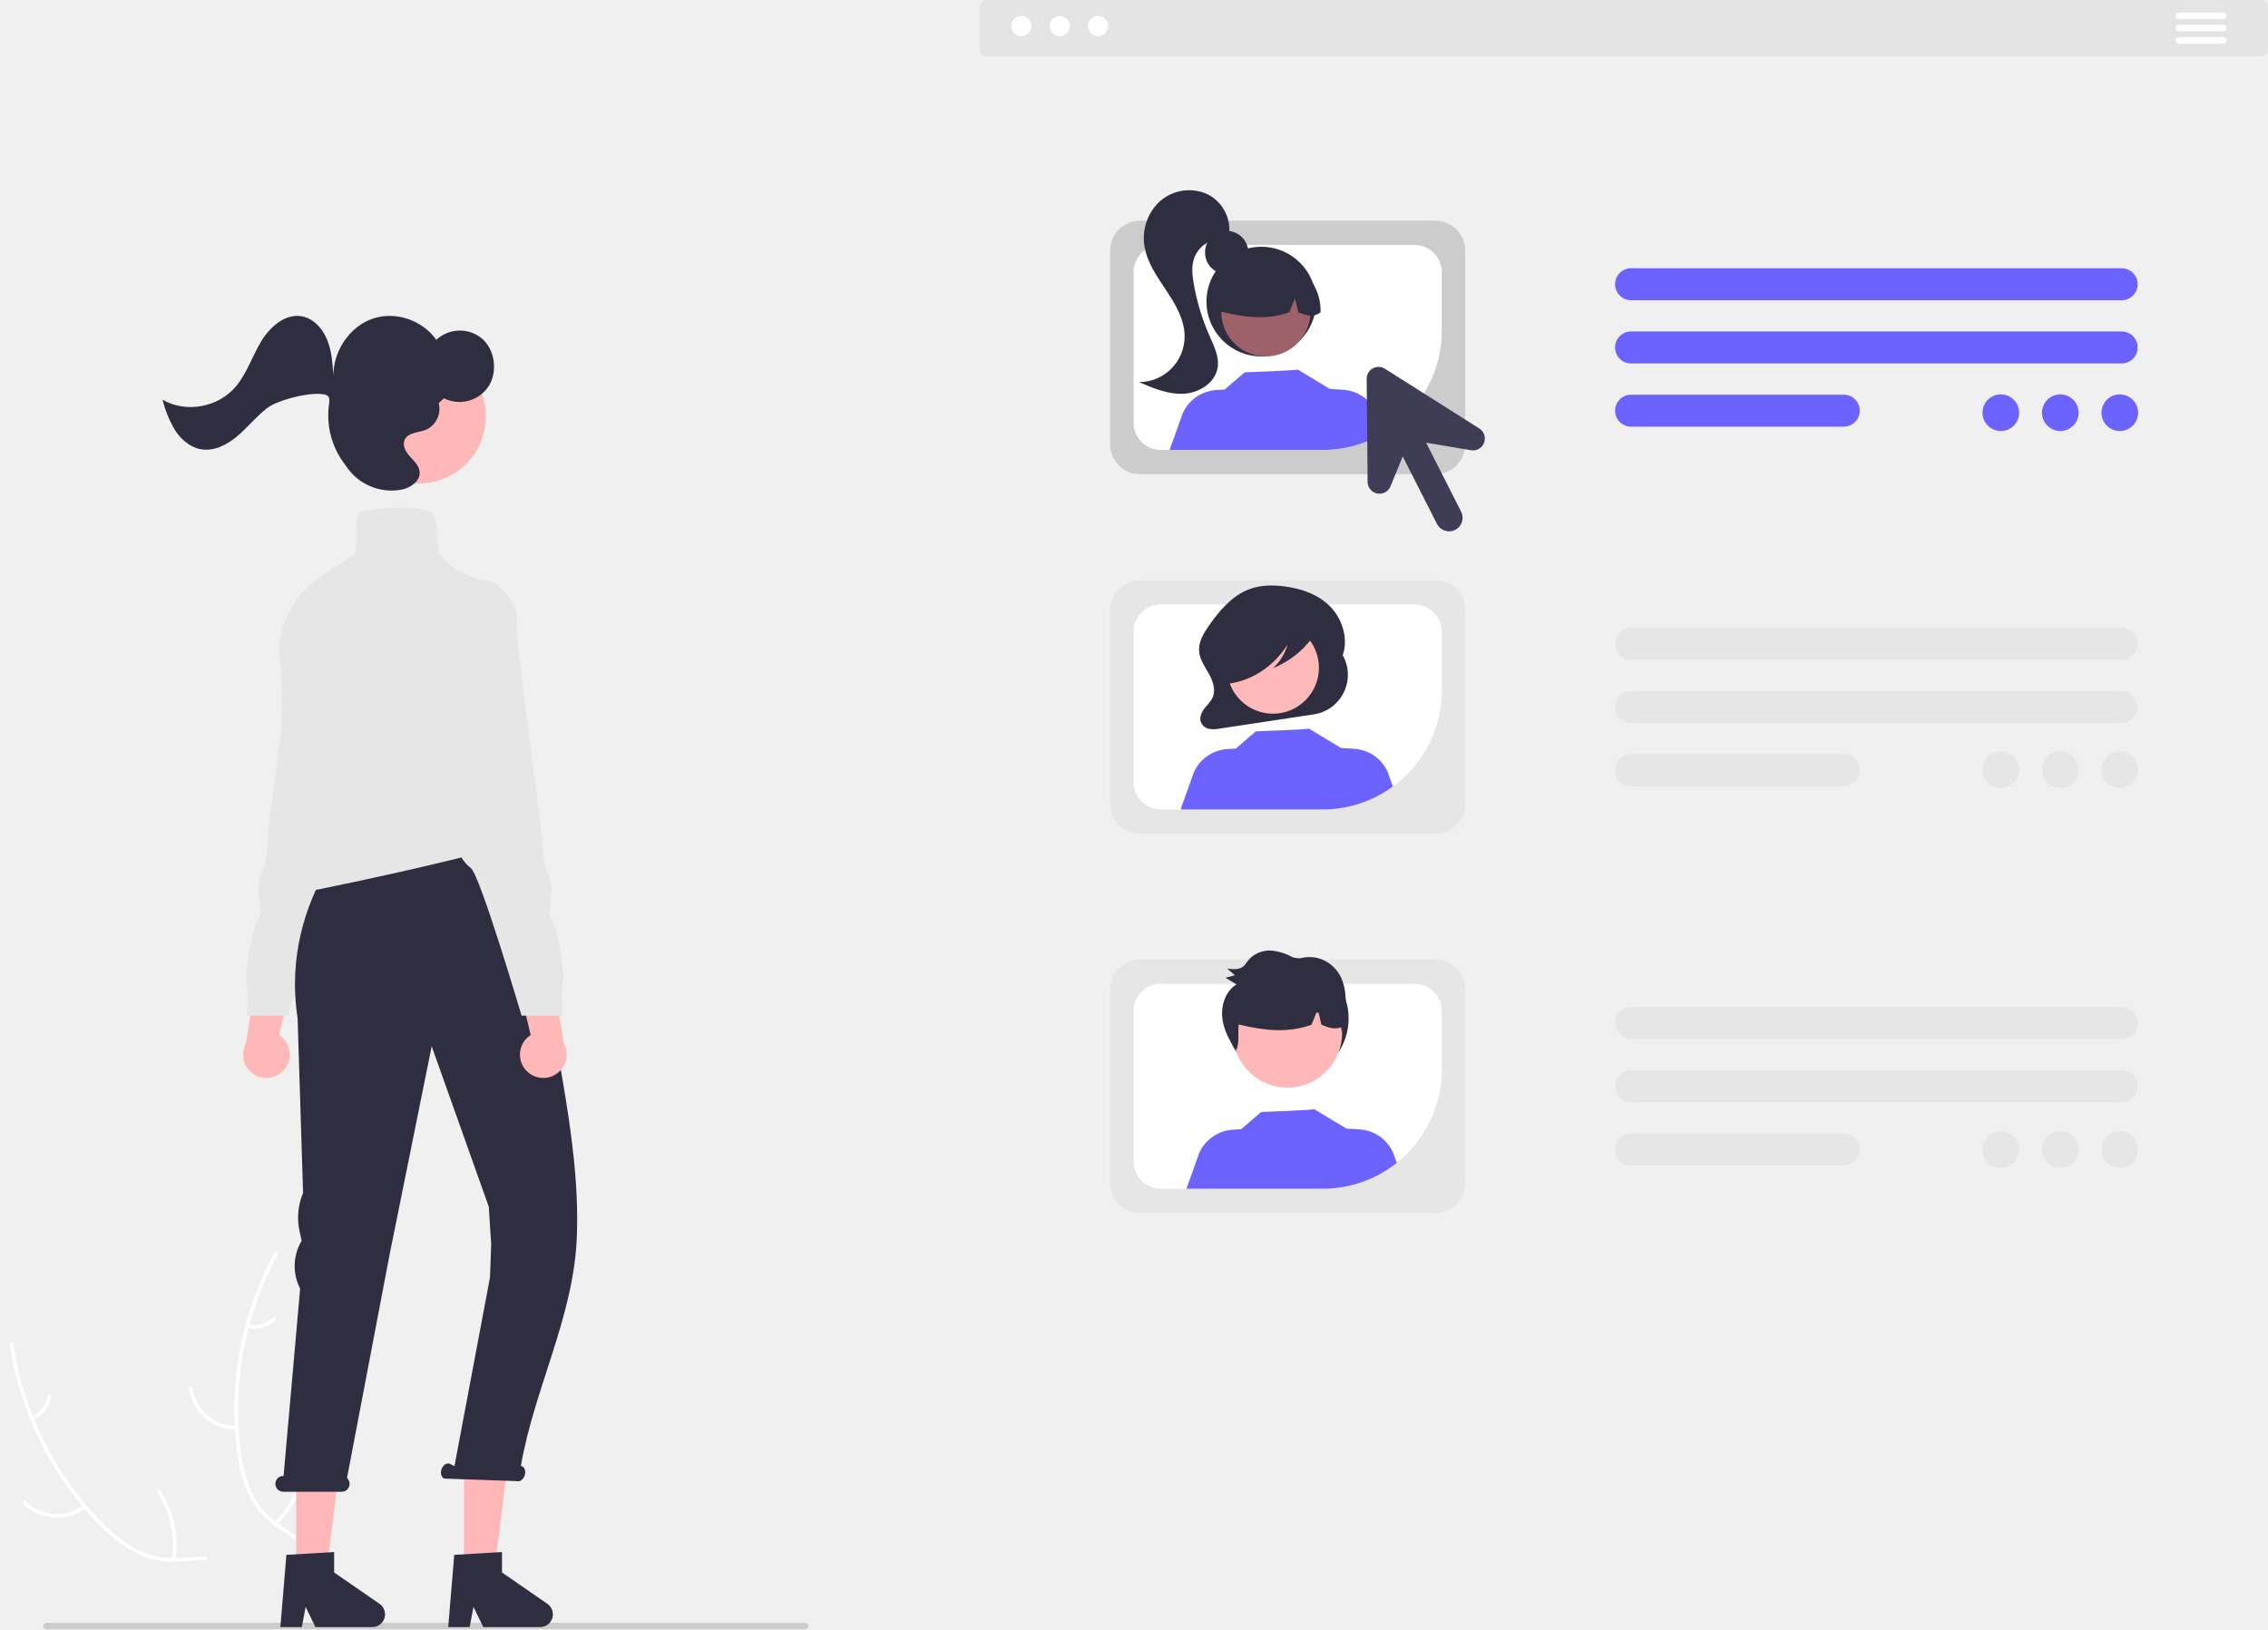
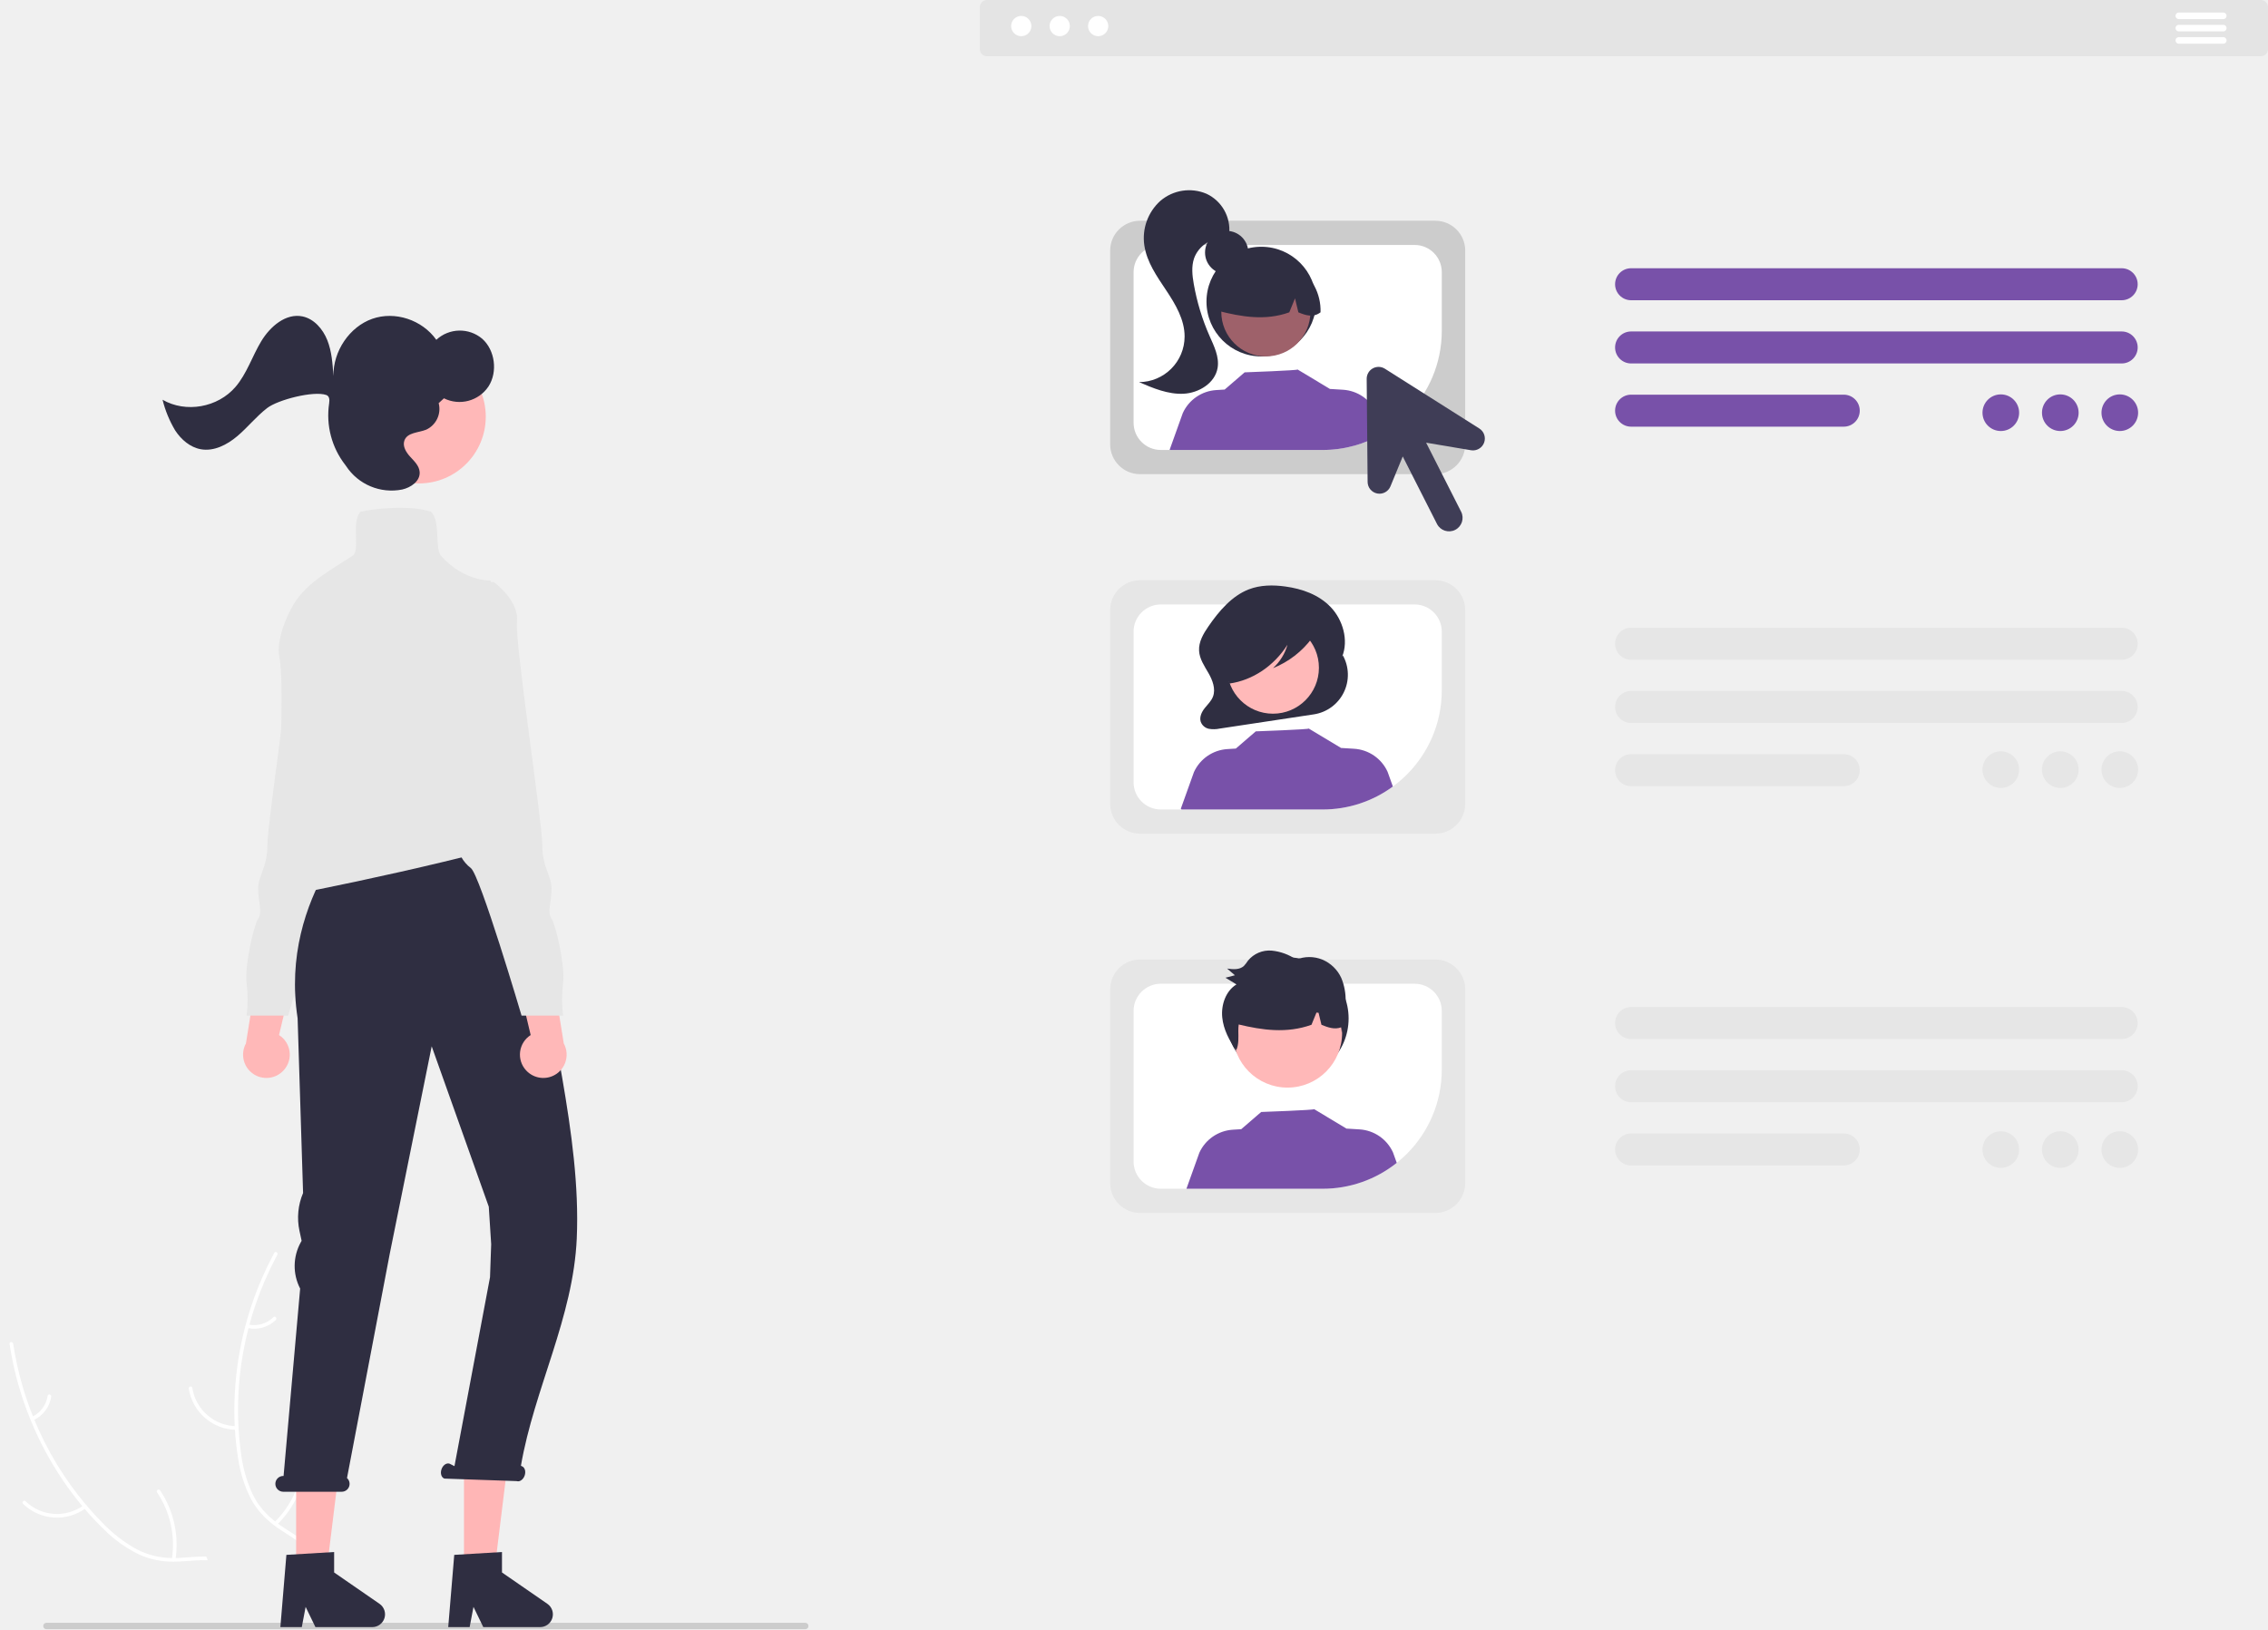
<svg xmlns="http://www.w3.org/2000/svg" data-name="Layer 1" width="837.75" height="601.894" viewBox="0 0 837.75 601.894">
  <path d="M294.898,748.847c-.01.03-.01.07-.02.1h-64.81c-1.22-.77-2.42-1.57-3.6-2.38a121.652,121.652,0,0,1-20.07-17.04,96.689,96.689,0,0,1-16.99-25.01c-8.55-18.24-11.18-38.99-4.56-57.74a.01.01,0,0,1,.01-.01c.16-.47.34-.95.52-1.43.27.47.53.93.81,1.39l.01.01a135.344,135.344,0,0,0,12.6,17.77v.01c.36.43.72.86,1.09,1.28a.01.01,0,0,0,.01.01,141.094,141.094,0,0,0,40.41,32.56c.05.03.09.05.14.08a1.192,1.192,0,0,0,.16.08c.01.01.02.01.03.02,3.41,1.84,6.91,3.52,10.47,5.04v.01c2.8,1.21,5.65,2.31,8.52,3.33,6.12,2.15,12.72,4.11,18.58,6.94,5.7,2.75,10.72,6.32,13.99,11.69.25.44.5.87.73,1.31l-1.91,13.22,3.81-.02-.36,6.5-.1,1.88Z" transform="translate(-181.1252 -149.0529)" fill="#f0f0f0" />
  <path d="M278.898,748.947h-1.37c-.13-.8-.26-1.59-.41-2.38a50.958,50.958,0,0,0-1.58-6.39c-.3-.94-.64-1.86-1.03-2.77-2.21-5.18-6.01-9.73-11.63-11.25a21.396,21.396,0,0,0-5.01-.71c-3.35-.14-6.75.29-10.08.47-.82.04-1.65.07-2.45.06h-.02a30.019,30.019,0,0,1-12.59-2.54,47.502,47.502,0,0,1-13.18-9.36,101.924,101.924,0,0,1-7.13-7.56v-.01c-.3-.33-.59-.67-.88-1.02a120.985,120.985,0,0,1-13.81-20.56,115.335,115.335,0,0,1-5.33-11.38.533.533,0,0,1-.05-.11,121.34,121.34,0,0,1-7.5-26.66.01.01,0,0,1,.01-.01c-.08-.41-.14-.83-.2-1.24-.13-.85,1.22-.89,1.34-.04.06.42.12.82.19,1.24l.01.01a120.525,120.525,0,0,0,7.1,25.56v.01c.17.42.34.83.51,1.24a119.495,119.495,0,0,0,19.05,31.4l.01.02c.08.1.17.19.26.29a.037.037,0,0,1,.01.03c.01-.01.01,0,.01,0,1.85,2.19,3.79,4.29,5.81,6.33a51.789,51.789,0,0,0,12.84,9.88,28.558,28.558,0,0,0,12.87,3.14c.45,0,.9.01,1.35,0q.54,0,1.08-.03c3.39-.16,6.83-.59,10.24-.53a27.637,27.637,0,0,1,4.62.48,18.159,18.159,0,0,1,11.98,8.78,31.728,31.728,0,0,1,3.02,6.83c.25.78.46,1.57.67,2.37v.01c.32,1.28.6,2.58.84,3.89a.585.585,0,0,1,.02.13C278.638,747.357,278.768,748.157,278.898,748.947Z" transform="translate(-181.1252 -149.0529)" fill="#fff" />
  <path d="M212.931,706.142a18.018,18.018,0,0,1-23.284-1.494c-.62-.603.288-1.595.909-.991a16.684,16.684,0,0,0,21.662,1.346c.691-.52,1.4.622.713,1.139Z" transform="translate(-181.1252 -149.0529)" fill="#fff" />
  <path d="M244.612,725.05A34.728,34.728,0,0,0,239.119,700.344c-.483-.718.656-1.43,1.139-.713a36.123,36.123,0,0,1,5.663,25.72c-.136.856-1.445.55-1.31-.301Z" transform="translate(-181.1252 -149.0529)" fill="#fff" />
  <path d="M192.936,672.486a10.199,10.199,0,0,0,5.793-7.752c.125-.857,1.434-.55,1.31.301a11.429,11.429,0,0,1-6.39,8.59.695.695,0,0,1-.926-.213.675.675,0,0,1,.213-.926Z" transform="translate(-181.1252 -149.0529)" fill="#fff" />
  <path d="M304.678,704.957l-.55,5.07-8.75-.13-1.32,9.14-.23,1.57v.01l-.9,6.25-1.91,13.22,3.81-.02-.36,6.5-.1,1.88.53.4.12.1.04.03c-.11.22-.23.44-.35.67.07-.24.12-.46.17-.7h-25.32c-.47-.79-.93-1.58-1.38-2.38a174.539,174.539,0,0,1-10.31-21.12c-.18-.45-.37-.9-.53-1.36v-.01a131.372,131.372,0,0,1-6.23-20.48v-.01a114.025,114.025,0,0,1-1.87-11.58,96.488,96.488,0,0,1,1.49-30.11,1.137,1.137,0,0,0,.04-.15c3.99-18.89,13.72-36.35,29.13-47.41.64-.48,1.3-.93,1.97-1.37.01-.01.01-.01.02-.01a.01.01,0,0,0,.01-.01c.42-.27.83-.54,1.25-.81-.06.54-.13,1.08-.18,1.62a132.897,132.897,0,0,0-.64,21.76v.02c.01.56.04,1.12.08,1.69v.02a141.585,141.585,0,0,0,12.71,50.4.615.615,0,0,0,.05.12c.02.05.04.09.06.14A134.902,134.902,0,0,0,304.678,704.957Z" transform="translate(-181.1252 -149.0529)" fill="#f0f0f0" />
  <path d="M283.566,612.63c-.2.369-.409.75-.598,1.128q-2.24,4.235-4.124,8.653a117.991,117.991,0,0,0-5.587,16.028c-.12.426-.237.863-.345,1.297a119.264,119.264,0,0,0-3.696,36.594c.001.122.009.232.02.352q.239,4.312.827,8.594a51.783,51.783,0,0,0,4.297,15.618c.314.646.646,1.279.994,1.889a27.345,27.345,0,0,0,3.005,4.202,27.923,27.923,0,0,0,2.632,2.683c.565.512,1.148,1.01,1.757,1.484.352.274.713.547,1.074.82.299.202.589.416.888.619,3.105,2.125,6.453,4.015,9.347,6.45l-.227,1.571c-2.821-2.539-6.225-4.46-9.356-6.56a37.896,37.896,0,0,1-5.487-4.415c-.221-.226-.453-.45-.666-.687a26.749,26.749,0,0,1-3.082-3.823c-.462-.682-.898-1.388-1.309-2.129a47.892,47.892,0,0,1-4.878-15.396,103.416,103.416,0,0,1-1.148-10.345c-.037-.45-.062-.892-.079-1.346a121.638,121.638,0,0,1,1.352-24.726,122.66,122.66,0,0,1,8.789-30.103q1.802-4.13,3.929-8.133c.181-.366.373-.724.573-1.093C282.876,611.094,283.974,611.87,283.566,612.63Z" transform="translate(-181.1252 -149.0529)" fill="#fff" />
  <path d="M268.543,677.274a18.018,18.018,0,0,1-17.691-15.212c-.132-.855,1.19-1.1,1.322-.244a16.684,16.684,0,0,0,16.485,14.116c.865.001.744,1.34-.116,1.339Z" transform="translate(-181.1252 -149.0529)" fill="#fff" />
  <path d="M282.454,711.444a34.728,34.728,0,0,0,10.489-23.033c.046-.864,1.385-.747,1.339.116a36.123,36.123,0,0,1-10.963,23.946c-.624.602-1.485-.431-.865-1.029Z" transform="translate(-181.1252 -149.0529)" fill="#fff" />
  <path d="M272.841,638.363a10.199,10.199,0,0,0,9.293-2.702c.616-.609,1.476.424.865,1.029a11.429,11.429,0,0,1-10.274,3.012.695.695,0,0,1-.611-.728.675.675,0,0,1,.728-.611Z" transform="translate(-181.1252 -149.0529)" fill="#fff" />
  <path d="M479.758,749.757a1.186,1.186,0,0,1-1.19,1.19h-280.29a1.19,1.19,0,1,1,0-2.38h280.29A1.186,1.186,0,0,1,479.758,749.757Z" transform="translate(-181.1252 -149.0529)" fill="#ccc" />
-   <path d="M964.83,259.971H783.614a5.91,5.91,0,1,1,0-11.82H964.83a5.91,5.91,0,1,1,0,11.82Z" transform="translate(-181.1252 -149.0529)" fill="#6c63ff" />
-   <path d="M964.83,283.325H783.614a5.91,5.91,0,0,1,0-11.821H964.83a5.91,5.91,0,0,1,0,11.821Z" transform="translate(-181.1252 -149.0529)" fill="#6c63ff" />
-   <path d="M862.167,306.678H783.614a5.91,5.91,0,0,1,0-11.821h78.553a5.91,5.91,0,1,1,0,11.821Z" transform="translate(-181.1252 -149.0529)" fill="#6c63ff" />
+   <path d="M964.83,259.971H783.614a5.91,5.91,0,1,1,0-11.82H964.83a5.91,5.91,0,1,1,0,11.82Z" transform="translate(-181.1252 -149.0529)" fill="#7851a9" />
+   <path d="M964.83,283.325H783.614a5.91,5.91,0,0,1,0-11.821H964.83a5.91,5.91,0,0,1,0,11.821Z" transform="translate(-181.1252 -149.0529)" fill="#7851a9" />
+   <path d="M862.167,306.678H783.614a5.91,5.91,0,0,1,0-11.821h78.553a5.91,5.91,0,1,1,0,11.821Z" transform="translate(-181.1252 -149.0529)" fill="#7851a9" />
  <path d="M964.83,392.785H783.614a5.91,5.91,0,1,1,0-11.82H964.83a5.91,5.91,0,1,1,0,11.82Z" transform="translate(-181.1252 -149.0529)" fill="#e6e6e6" />
  <path d="M964.83,416.138H783.614a5.91,5.91,0,0,1,0-11.821H964.83a5.91,5.91,0,0,1,0,11.821Z" transform="translate(-181.1252 -149.0529)" fill="#e6e6e6" />
  <path d="M862.167,439.492H783.614a5.91,5.91,0,0,1,0-11.821h78.553a5.91,5.91,0,1,1,0,11.821Z" transform="translate(-181.1252 -149.0529)" fill="#e6e6e6" />
  <path d="M964.83,532.901H783.614a5.91,5.91,0,1,1,0-11.82H964.83a5.91,5.91,0,1,1,0,11.82Z" transform="translate(-181.1252 -149.0529)" fill="#e6e6e6" />
  <path d="M964.83,556.254H783.614a5.91,5.91,0,0,1,0-11.821H964.83a5.91,5.91,0,0,1,0,11.821Z" transform="translate(-181.1252 -149.0529)" fill="#e6e6e6" />
  <path d="M862.167,579.608H783.614a5.91,5.91,0,0,1,0-11.821h78.553a5.91,5.91,0,1,1,0,11.821Z" transform="translate(-181.1252 -149.0529)" fill="#e6e6e6" />
  <path d="M711.318,457.041H602.222a11.04,11.04,0,0,1-11.028-11.028V374.444a11.04,11.04,0,0,1,11.028-11.028H711.318a11.04,11.04,0,0,1,11.028,11.028v71.57A11.04,11.04,0,0,1,711.318,457.041Z" transform="translate(-181.1252 -149.0529)" fill="#e6e6e6" />
  <path d="M703.651,372.359h-93.759A10.054,10.054,0,0,0,599.848,382.398v55.658a10.058,10.058,0,0,0,10.044,10.044h59.787a44.055,44.055,0,0,0,44.011-44.011V382.398A10.05,10.05,0,0,0,703.651,372.359Z" transform="translate(-181.1252 -149.0529)" fill="#fff" />
  <path d="M677.155,391.175v0l-.28.505c2.494-6.147.226-13.721-4.223-18.356-4.449-4.635-10.634-6.754-16.725-7.594-4.521-.624-9.214-.606-13.513,1.05-6.226,2.398-10.982,7.95-14.953,13.726-1.817,2.642-3.603,5.653-3.422,8.955.168,3.064,1.987,5.664,3.476,8.264,1.49,2.6,2.733,5.825,1.664,8.662-.637,1.691-1.983,2.908-3.076,4.292s-1.991,3.253-1.463,4.988a4.07,4.07,0,0,0,3.032,2.635,10.721,10.721,0,0,0,4.028-.095l34.716-5.245A14.795,14.795,0,0,0,677.155,391.175Z" transform="translate(-181.1252 -149.0529)" fill="#2f2e41" />
  <circle cx="470.208" cy="246.692" r="16.973" fill="#ffb9b9" />
-   <path d="M695.624,439.619a43.761,43.761,0,0,1-25.944,8.482H617.596c-.105-.085-.205-.17-.31-.26l4.857-13.554a14.576,14.576,0,0,1,12.381-8.502l3.09-.19,7.368-6.355s19.854-.709,19.559-1.048l12.026,7.234-.01-.05,4.728.29a14.569,14.569,0,0,1,12.381,8.502Z" transform="translate(-181.1252 -149.0529)" fill="#6c63ff" />
+   <path d="M695.624,439.619a43.761,43.761,0,0,1-25.944,8.482H617.596c-.105-.085-.205-.17-.31-.26l4.857-13.554a14.576,14.576,0,0,1,12.381-8.502l3.09-.19,7.368-6.355s19.854-.709,19.559-1.048l12.026,7.234-.01-.05,4.728.29a14.569,14.569,0,0,1,12.381,8.502Z" transform="translate(-181.1252 -149.0529)" fill="#7851a9" />
  <path d="M667.432,379.992c-.438-2.318-2.802-3.378-4.828-3.892a46.503,46.503,0,0,0-17.99-.988c-4.377.624-8.857,2-12.033,5.417a16.183,16.183,0,0,0-4.092,10.422,12.411,12.411,0,0,0,1.485,6.621,6.136,6.136,0,0,0,5.101,3.288l.204.708c8.522-1.187,16.438-6.49,21.423-14.35a18.384,18.384,0,0,1-5.371,8.677,33.465,33.465,0,0,0,14.446-11.133C666.787,383.424,667.765,381.755,667.432,379.992Z" transform="translate(-181.1252 -149.0529)" fill="#2f2e41" />
  <path d="M711.318,324.227H602.222a11.04,11.04,0,0,1-11.028-11.028V241.63a11.04,11.04,0,0,1,11.028-11.028H711.318a11.04,11.04,0,0,1,11.028,11.028v71.57A11.04,11.04,0,0,1,711.318,324.227Z" transform="translate(-181.1252 -149.0529)" fill="#ccc" />
  <path d="M703.651,239.545h-93.759a10.056,10.056,0,0,0-10.044,10.039v55.658a10.058,10.058,0,0,0,10.044,10.044h59.787a44.047,44.047,0,0,0,44.011-44.011V249.584A10.05,10.05,0,0,0,703.651,239.545Z" transform="translate(-181.1252 -149.0529)" fill="#fff" />
  <circle cx="453.111" cy="93.294" r="7.995" fill="#2f2e41" />
  <circle cx="465.904" cy="111.417" r="20.255" fill="#2f2e41" />
  <circle cx="467.58" cy="115.208" r="16.46" fill="#9e616a" />
  <path d="M659.883,247.482a18.854,18.854,0,0,0-28.665,16.454c8.387,2.106,17.198,3.717,26.142.504l2.112-5.169,1.245,5.173c2.724,1.113,5.455,2.055,8.185-.011A19.251,19.251,0,0,0,659.883,247.482Z" transform="translate(-181.1252 -149.0529)" fill="#2f2e41" />
  <path d="M626.792,220.642A16.355,16.355,0,0,0,609.723,223.272a18.497,18.497,0,0,0-5.903,16.462c.907,6.138,4.638,11.424,8.078,16.588s6.8,10.823,6.796,17.028a16.879,16.879,0,0,1-16.846,16.869c5.245,2.258,10.72,4.56,16.424,4.293s11.683-3.935,12.614-9.569c.67-4.06-1.321-8.018-2.982-11.783a83.347,83.347,0,0,1-5.825-19.175c-.555-3.151-.916-6.464.111-9.494a11.149,11.149,0,0,1,11.076-7.316l1.885-1.696A14.673,14.673,0,0,0,626.792,220.642Z" transform="translate(-181.1252 -149.0529)" fill="#2f2e41" />
-   <path d="M692.244,309.046a43.693,43.693,0,0,1-22.565,6.24H613.258l-.09-.075,4.857-13.559a14.571,14.571,0,0,1,12.381-8.497l3.09-.19,7.368-6.355s19.854-.714,19.559-1.053l12.026,7.234-.01-.045,4.728.29a14.555,14.555,0,0,1,12.381,8.497Z" transform="translate(-181.1252 -149.0529)" fill="#6c63ff" />
+   <path d="M692.244,309.046a43.693,43.693,0,0,1-22.565,6.24H613.258l-.09-.075,4.857-13.559a14.571,14.571,0,0,1,12.381-8.497l3.09-.19,7.368-6.355s19.854-.714,19.559-1.053l12.026,7.234-.01-.045,4.728.29a14.555,14.555,0,0,1,12.381,8.497Z" transform="translate(-181.1252 -149.0529)" fill="#7851a9" />
  <path d="M711.318,597.157H602.222a11.04,11.04,0,0,1-11.028-11.028V514.56a11.04,11.04,0,0,1,11.028-11.028H711.318a11.04,11.04,0,0,1,11.028,11.028v71.57A11.04,11.04,0,0,1,711.318,597.157Z" transform="translate(-181.1252 -149.0529)" fill="#e6e6e6" />
  <path d="M703.651,512.475H609.893a10.054,10.054,0,0,0-10.044,10.039v55.658a10.058,10.058,0,0,0,10.044,10.044h59.787a44.055,44.055,0,0,0,44.011-44.011V522.514A10.05,10.05,0,0,0,703.651,512.475Z" transform="translate(-181.1252 -149.0529)" fill="#fff" />
  <circle cx="475.564" cy="376.246" r="22.583" fill="#2f2e41" />
  <circle cx="475.573" cy="381.621" r="20.174" fill="#ffb8b8" />
-   <path d="M697.052,578.647a43.809,43.809,0,0,1-27.372,9.57H619.368l4.773-13.314a14.576,14.576,0,0,1,12.381-8.502l3.09-.19,7.368-6.355s19.854-.709,19.559-1.048l12.026,7.234-.01-.05,4.728.29a14.569,14.569,0,0,1,12.381,8.502Z" transform="translate(-181.1252 -149.0529)" fill="#6c63ff" />
+   <path d="M697.052,578.647a43.809,43.809,0,0,1-27.372,9.57H619.368l4.773-13.314a14.576,14.576,0,0,1,12.381-8.502l3.09-.19,7.368-6.355s19.854-.709,19.559-1.048l12.026,7.234-.01-.05,4.728.29a14.569,14.569,0,0,1,12.381,8.502Z" transform="translate(-181.1252 -149.0529)" fill="#7851a9" />
  <path d="M677.982,523.599a44.638,44.638,0,0,0,.194-4.531,21.33,21.33,0,0,0-1.609-8.734,13.421,13.421,0,0,0-7.022-6.784,12.813,12.813,0,0,0-9.606.008,19.349,19.349,0,0,0-9.124-3.322,10.205,10.205,0,0,0-8.699,3.692,14.198,14.198,0,0,1-1.52,1.974c-1.612,1.493-4.061,1.277-6.204.972q1.441,1.235,2.883,2.471-1.745.456-3.49.912,2.036,1.235,4.072,2.47c-3.941,2.365-5.732,7.527-5.258,12.216.448,4.439,2.591,8.498,5.152,12.106,1.022-2.157.802-4.737.785-7.166a16.217,16.217,0,0,1,.144-2.356c8.658,2.075,17.704,3.407,26.878.111l1.841-4.506c.258.027.517.052.775.079l1.067,4.431c2.418.988,4.841,1.852,7.266.945.118.684.189,1.383.244,2.054.208-.803.389-1.612.551-2.424a7.167,7.167,0,0,0,.918-.586A19.725,19.725,0,0,0,677.982,523.599Z" transform="translate(-181.1252 -149.0529)" fill="#2f2e41" />
  <path d="M1016.239,169.828H545.696a2.639,2.639,0,0,1-2.636-2.636V151.689a2.639,2.639,0,0,1,2.636-2.636h470.543a2.639,2.639,0,0,1,2.636,2.636v15.504A2.639,2.639,0,0,1,1016.239,169.828Z" transform="translate(-181.1252 -149.0529)" fill="#e4e4e4" />
  <circle id="e64f360c-0cb0-4309-94f7-c4048c501294" data-name="Ellipse 90" cx="377.231" cy="9.631" r="3.742" fill="#fff" />
  <circle id="b16bad97-612f-4358-a052-4ed2c41908d6" data-name="Ellipse 91" cx="391.434" cy="9.631" r="3.742" fill="#fff" />
  <circle id="b150c0f4-fbac-4380-a463-ed2b3702c90d" data-name="Ellipse 92" cx="405.638" cy="9.631" r="3.742" fill="#fff" />
  <path d="M1002.323,156.109H985.967a1.212,1.212,0,1,1,0-2.423h16.356a1.212,1.212,0,1,1,0,2.423Z" transform="translate(-181.1252 -149.0529)" fill="#fff" />
  <path d="M1002.323,160.652H985.967a1.212,1.212,0,1,1,0-2.423h16.356a1.212,1.212,0,1,1,0,2.423Z" transform="translate(-181.1252 -149.0529)" fill="#fff" />
  <path d="M1002.323,165.195H985.967a1.212,1.212,0,1,1,0-2.423h16.356a1.212,1.212,0,1,1,0,2.423Z" transform="translate(-181.1252 -149.0529)" fill="#fff" />
-   <circle cx="739.056" cy="152.467" r="6.767" fill="#6c63ff" />
-   <circle cx="761.033" cy="152.467" r="6.767" fill="#6c63ff" />
-   <circle cx="783.009" cy="152.467" r="6.767" fill="#6c63ff" />
+   <circle cx="739.056" cy="152.467" r="6.767" fill="#7851a9" />
+   <circle cx="761.033" cy="152.467" r="6.767" fill="#7851a9" />
+   <circle cx="783.009" cy="152.467" r="6.767" fill="#7851a9" />
  <circle cx="739.056" cy="284.324" r="6.767" fill="#e6e6e6" />
  <circle cx="761.033" cy="284.324" r="6.767" fill="#e6e6e6" />
  <circle cx="783.009" cy="284.324" r="6.767" fill="#e6e6e6" />
  <circle cx="739.056" cy="424.688" r="6.767" fill="#e6e6e6" />
  <circle cx="761.033" cy="424.688" r="6.767" fill="#e6e6e6" />
  <circle cx="783.009" cy="424.688" r="6.767" fill="#e6e6e6" />
  <path d="M727.561,307.358l-34.882-22.086a4.386,4.386,0,0,0-6.731,3.745l.343,38.081a4.385,4.385,0,0,0,8.441,1.628l4.538-11.04L711.925,342.634a5,5,0,0,0,8.918-4.524l-12.942-25.515,16.586,2.792A4.386,4.386,0,0,0,727.561,307.358Z" transform="translate(-181.1252 -149.0529)" fill="#3f3d56" />
  <path d="M285.902,544.462a8.566,8.566,0,0,0-1.708-13.024l7.02-29.621L276.356,507.246l-4.389,27.296a8.613,8.613,0,0,0,13.935,9.92Z" transform="translate(-181.1252 -149.0529)" fill="#ffb8b8" />
  <path d="M321.633,420.335l-5.963,15.334s2.556,15.334-1.704,18.741-2.556,3.407-2.556,5.963a13.104,13.104,0,0,1-5.111,9.371c-3.407,2.556-18.741,54.52-18.741,54.52H272.225a48.042,48.042,0,0,0,0-11.926c-.852-5.963,2.556-21.297,4.259-23.852s0-5.963,0-11.074,3.407-7.667,3.407-16.186,10.222-74.965,9.371-82.632S297.781,364.111,297.781,364.111h8.519Z" transform="translate(-181.1252 -149.0529)" fill="#e6e6e6" />
  <polygon points="109.39 581.98 120.427 581.98 125.68 539.406 109.389 539.406 109.39 581.98" fill="#ffb6b6" />
  <path d="M286.913,723.473l17.634-1.053v7.555l16.765,11.579a4.719,4.719,0,0,1-2.682,8.603H297.636l-3.619-7.473-1.413,7.473h-7.916Z" transform="translate(-181.1252 -149.0529)" fill="#2f2e41" />
  <polygon points="171.39 581.98 182.427 581.98 187.68 539.406 171.389 539.406 171.39 581.98" fill="#ffb6b6" />
  <path d="M348.913,723.473l17.634-1.053v7.555l16.765,11.579a4.719,4.719,0,0,1-2.682,8.603H359.636l-3.619-7.473-1.413,7.473h-7.916Z" transform="translate(-181.1252 -149.0529)" fill="#2f2e41" />
  <path d="M285.752,694.319h.12l6.123-69.223a18.101,18.101,0,0,1,.237-17.105l.304-.55-.788-3.653a23.266,23.266,0,0,1,1.33-14.003l-2.02-64.573c-7.075-45.851,26.642-75.754,26.642-75.754h50.508l10.844,37.256c4.071,39.666,16.803,81.387,15.117,119.841-1.283,29.252-15.71,55.506-20.624,83.993l.31.157c1.117.385,1.596,1.932,1.07,3.455s-1.857,2.445-2.974,2.059l-26.674-.928c-1.117-.385-1.596-1.932-1.07-3.455.526-1.523,1.857-2.445,2.974-2.059l1.814.917,13.132-69.798.429-12.201-.884-13.842-21.089-59.261-15.476,76.563-15.808,82.933a2.908,2.908,0,0,1-1.961,5.064h-21.585a2.917,2.917,0,1,1,0-5.834Z" transform="translate(-181.1252 -149.0529)" fill="#2f2e41" />
  <path d="M281.567,480.601c-1.658,0-2.6-.325-2.965-1.022-.535-1.023.394-2.36,1.469-3.909a11.959,11.959,0,0,0,1.863-3.356c.643-2.572,4.983-67.547,2.387-80.529-.601-3.004-.084-6.854,1.536-11.444,4.424-12.535,10.463-16.388,22.494-24.062q1.465-.935,3.051-1.952c1.368-.879,1.292-3.793,1.211-6.879-.089-3.43-.182-6.977,1.498-9.193l.109-.145.176-.041c4.064-.939,17.732-2.684,25.827.013l.112.038.083.083c1.923,1.923,2.098,5.647,2.268,9.249.139,2.957.27,5.749,1.358,6.962,8.317,9.271,17.75,9.09,17.845,9.088l.467-.014.046.465c3.618,36.798,9.45,92.338,10.689,94.523a.652.652,0,0,1,.021.676C371.294,462.55,287.817,480.601,281.567,480.601Zm90.689-21.579Z" transform="translate(-181.1252 -149.0529)" fill="#e6e6e6" />
  <circle cx="154.765" cy="153.931" r="24.667" fill="#ffb8b8" />
  <path d="M268.128,291.971c4.171-4.864,6.154-11.316,9.488-16.839,3.334-5.523,9.136-10.466,15.266-9.181,4.225.886,7.491,4.615,9.144,8.771,1.653,4.157,1.963,8.741,2.252,13.232-.102-9.229,5.978-18.176,14.354-21.121,8.375-2.945,18.399.34,23.662,7.754a12.789,12.789,0,0,1,16.986-.357c4.707,4.207,5.749,12.216,2.287,17.582a12.877,12.877,0,0,1-16.462,4.389l-1.945,1.789a8.433,8.433,0,0,1-4.598,9.794c-2.894,1.169-6.98.974-8.063,4.012-.757,2.122.658,4.387,2.163,6.018,1.504,1.631,3.291,3.315,3.472,5.571.273,3.405-3.246,5.79-6.444,6.508a20.092,20.092,0,0,1-20.716-8.646q-.129-.197-.279-.394a29.784,29.784,0,0,1-5.991-22.773c.25-1.573-.002-2.743-1.087-3.116-4.688-1.61-17.823,1.769-21.797,4.824-3.975,3.055-7.158,7.097-10.987,10.349-3.829,3.252-8.708,5.76-13.57,4.874-3.894-.709-7.206-3.536-9.434-6.946a41.813,41.813,0,0,1-4.659-11.334C249.779,301.708,261.563,299.626,268.128,291.971Z" transform="translate(-181.1252 -149.0529)" fill="#2f2e41" />
  <path d="M375.436,544.462a8.566,8.566,0,0,1,1.708-13.024l-7.02-29.621,14.858,5.428,4.389,27.296a8.613,8.613,0,0,1-13.935,9.92Z" transform="translate(-181.1252 -149.0529)" fill="#ffb8b8" />
  <path d="M339.704,420.335l5.963,15.334s-2.556,15.334,1.704,18.741,2.556,3.407,2.556,5.963a13.104,13.104,0,0,0,5.111,9.371c3.408,2.556,18.741,54.52,18.741,54.52h15.334a48.042,48.042,0,0,1,0-11.926c.852-5.963-2.556-21.297-4.259-23.852s0-5.963,0-11.074-3.408-7.667-3.408-16.186-10.222-74.965-9.371-82.632-8.519-14.482-8.519-14.482h-8.519Z" transform="translate(-181.1252 -149.0529)" fill="#e6e6e6" />
</svg>
